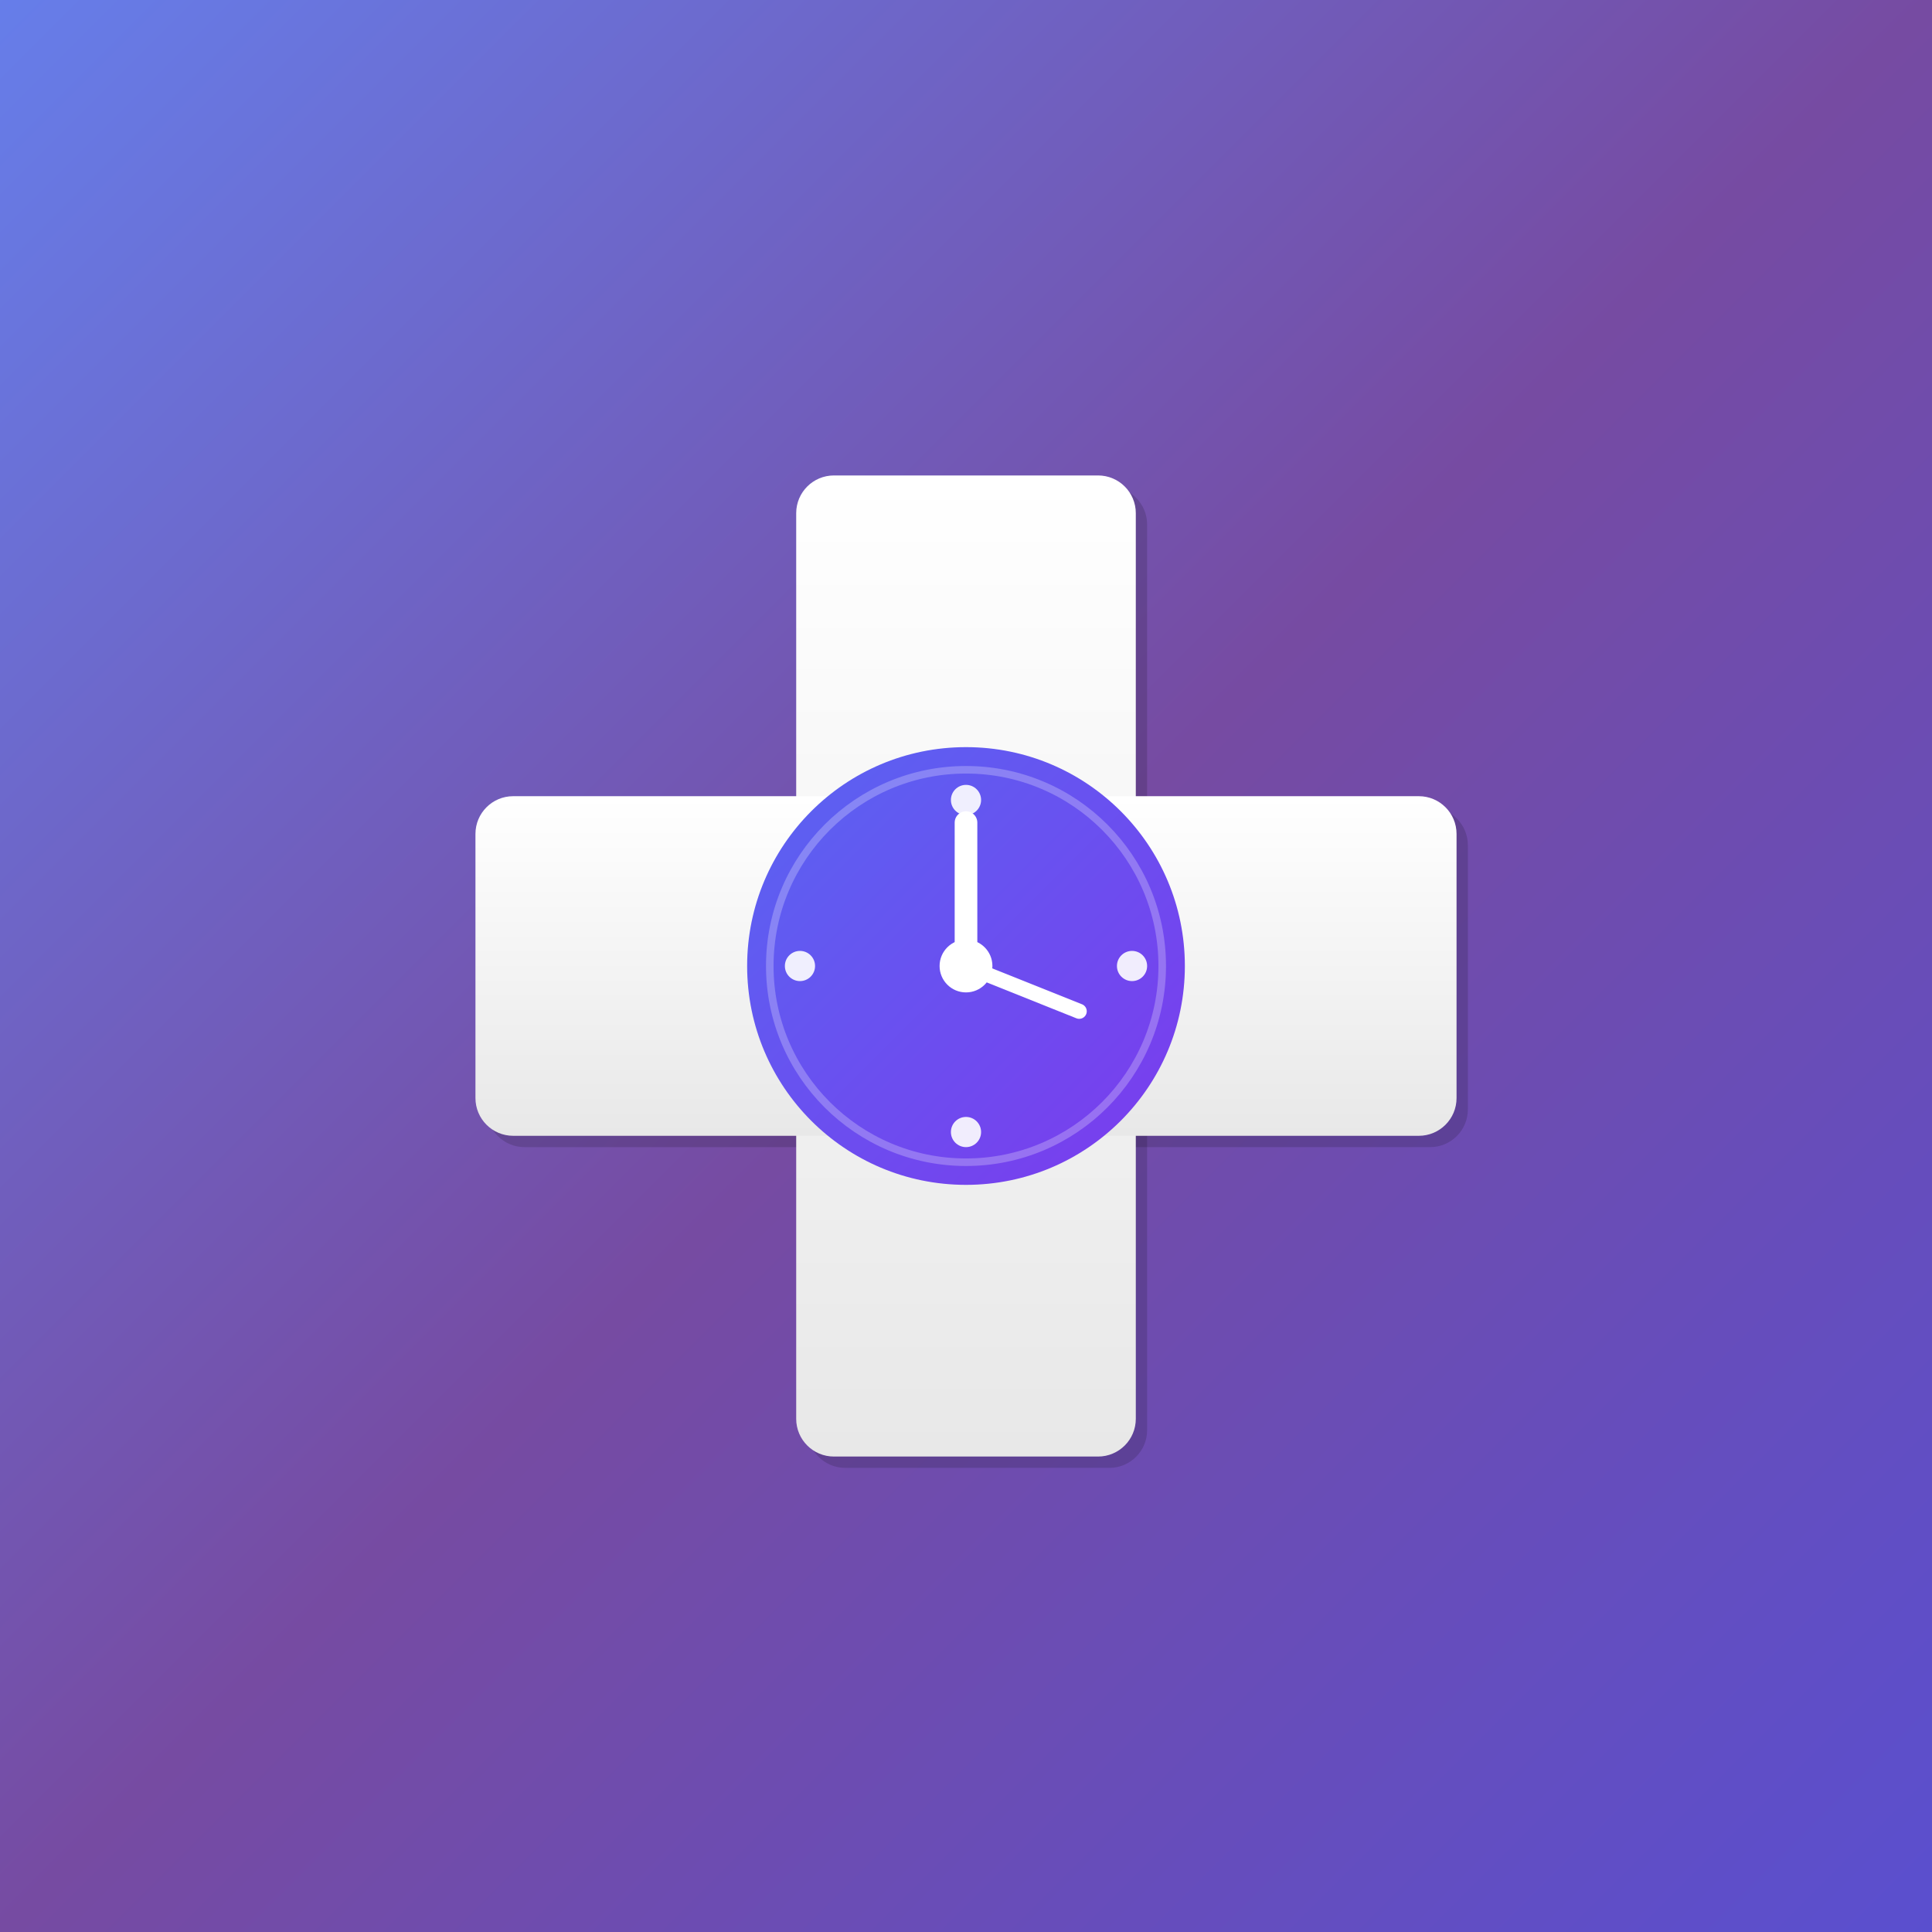
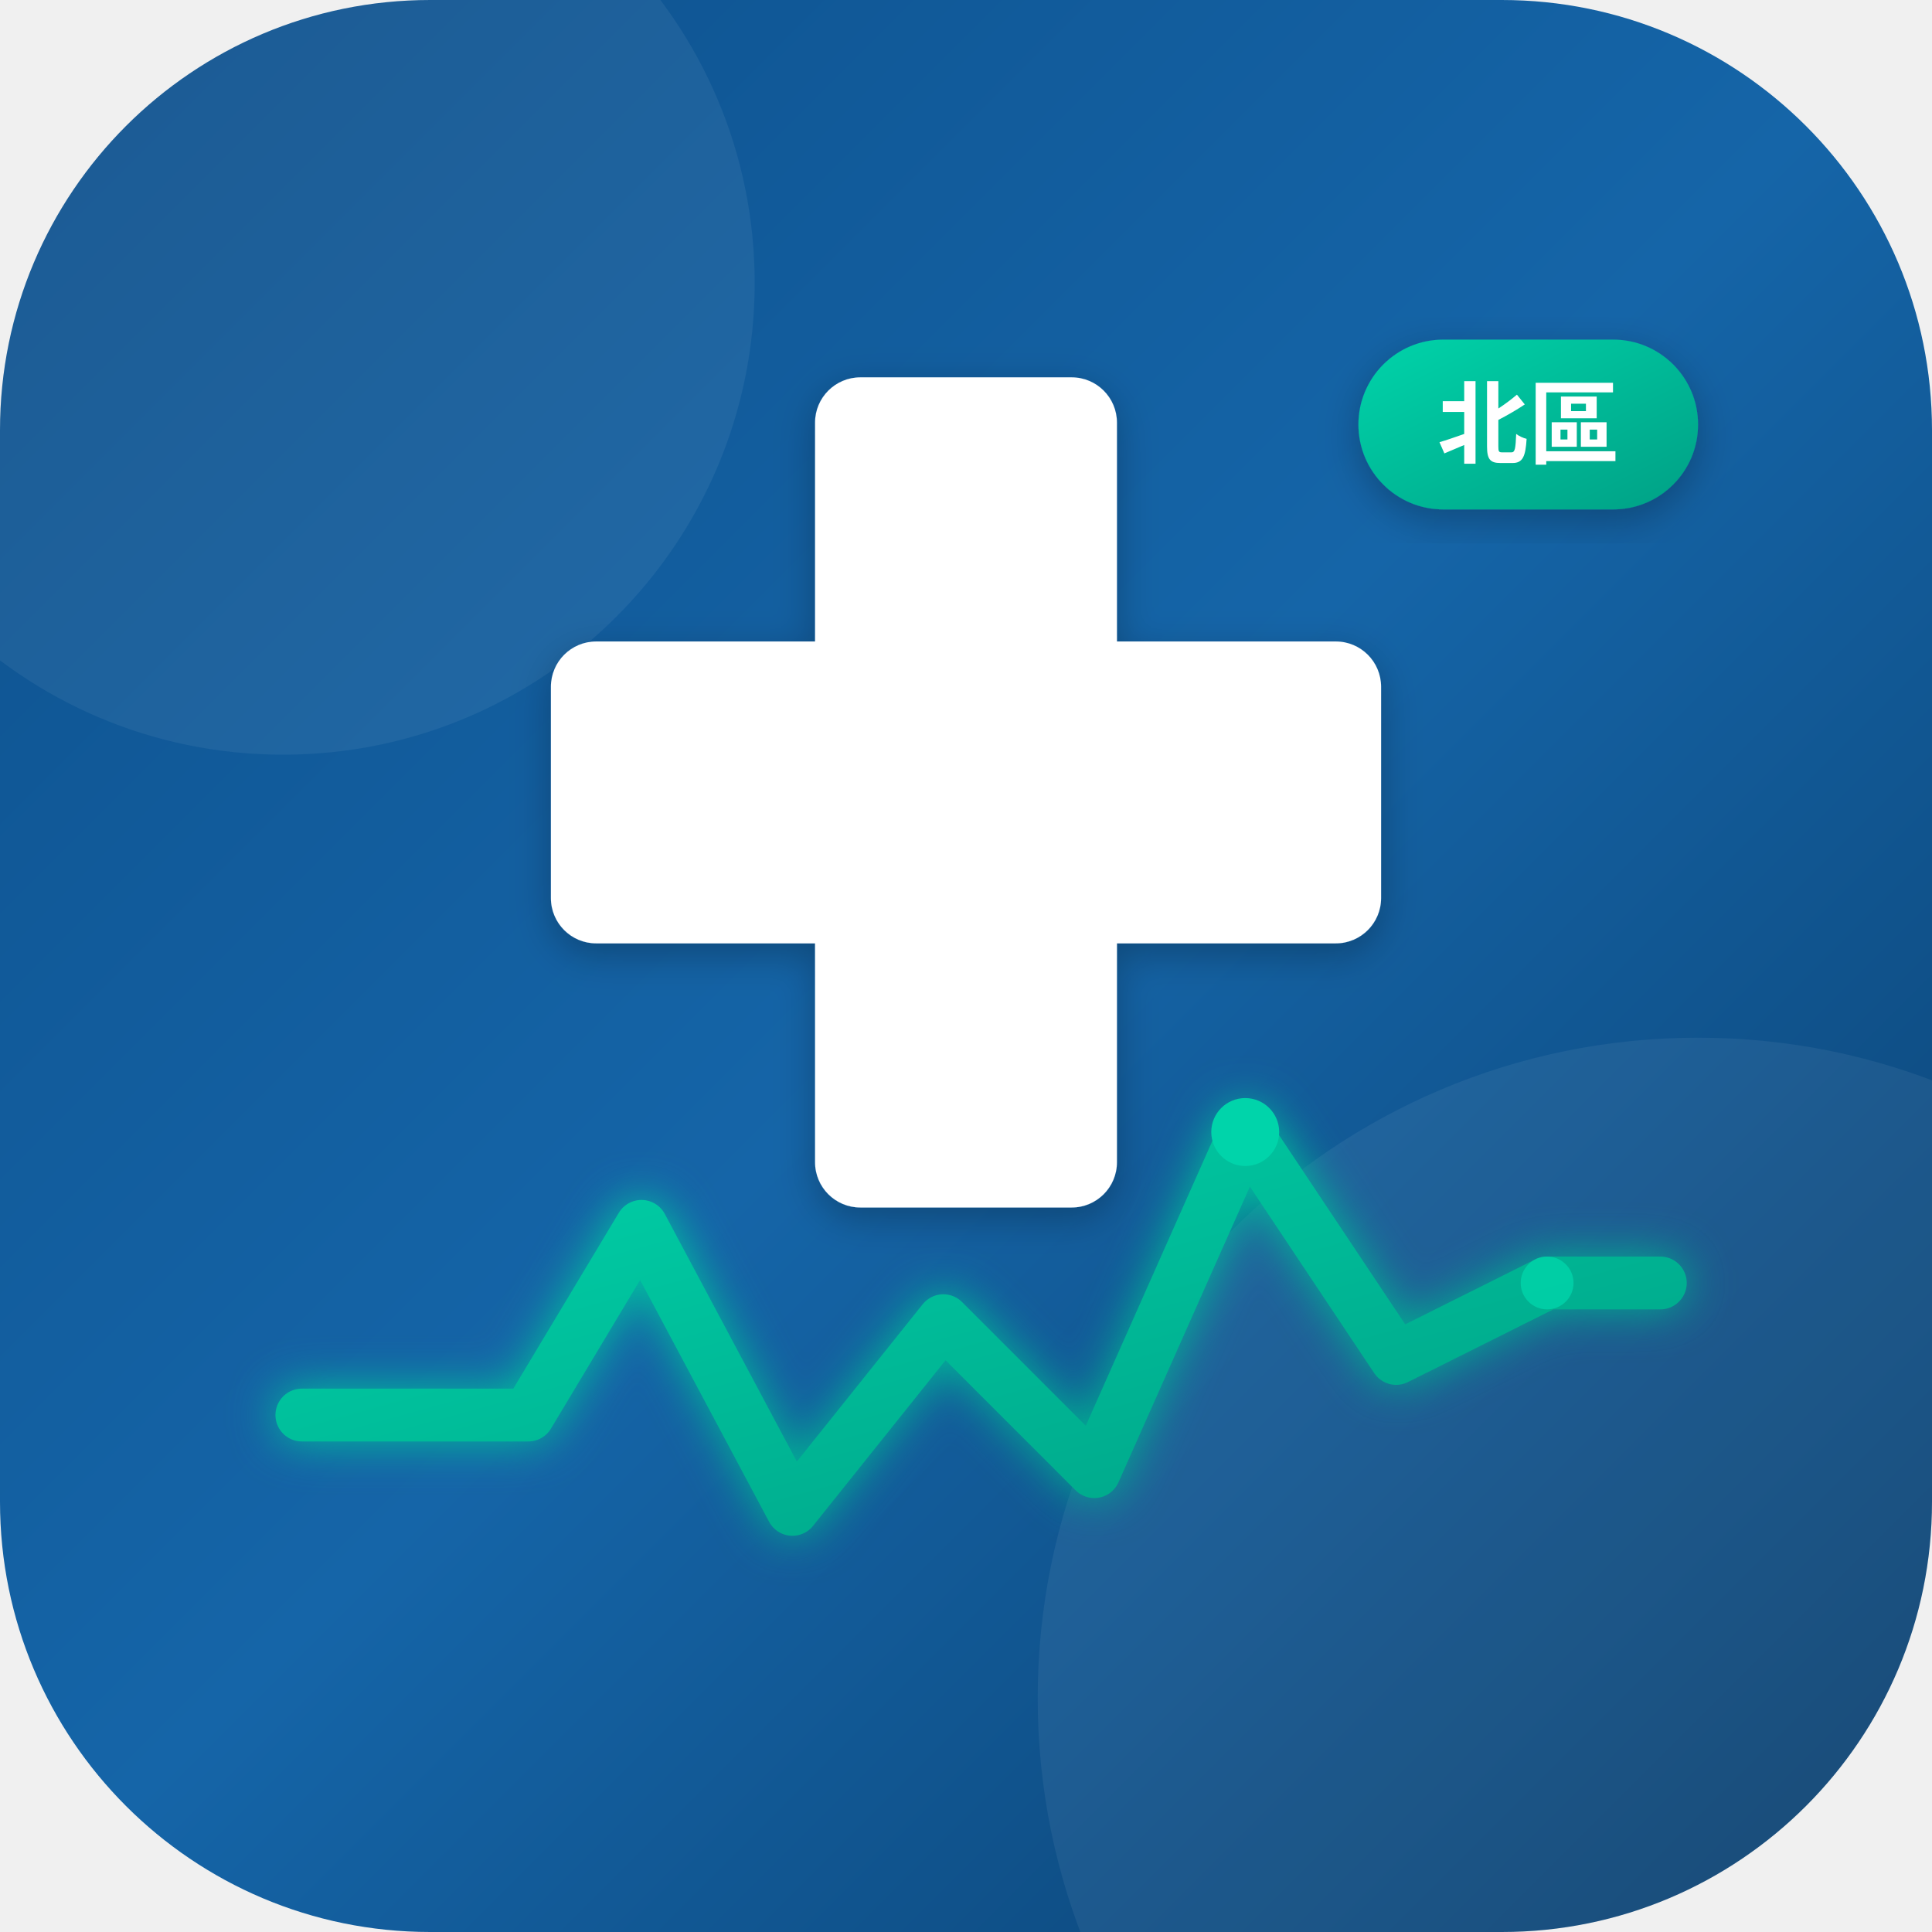
- <svg xmlns="http://www.w3.org/2000/svg" viewBox="0 0 512 512">
+ <svg xmlns="http://www.w3.org/2000/svg" viewBox="0 0 1024 1024" width="1024" height="1024">
  <defs>
-     <linearGradient id="bgGrad" x1="0%" y1="0%" x2="100%" y2="100%">
-       <stop offset="0%" style="stop-color:#667eea" />
-       <stop offset="50%" style="stop-color:#764ba2" />
-       <stop offset="100%" style="stop-color:#5a4fcf" />
+     <clipPath id="iconMask">
+       <rect x="0" y="0" width="1024" height="1024" rx="228" ry="228" />
+     </clipPath>
+     <linearGradient id="bgGradient" x1="0%" y1="0%" x2="100%" y2="100%">
+       <stop offset="0%" style="stop-color:#0D4F8B" />
+       <stop offset="50%" style="stop-color:#1565A8" />
+       <stop offset="100%" style="stop-color:#0A3D6B" />
    </linearGradient>
-     <linearGradient id="crossGrad" x1="0%" y1="0%" x2="0%" y2="100%">
-       <stop offset="0%" style="stop-color:#ffffff" />
-       <stop offset="100%" style="stop-color:#e8e8e8" />
+     <linearGradient id="accentGradient" x1="0%" y1="0%" x2="100%" y2="100%">
+       <stop offset="0%" style="stop-color:#00D4AA" />
+       <stop offset="100%" style="stop-color:#00A085" />
    </linearGradient>
-     <linearGradient id="clockBg" x1="0%" y1="0%" x2="100%" y2="100%">
-       <stop offset="0%" style="stop-color:#5865F2" />
-       <stop offset="100%" style="stop-color:#7C3AED" />
-     </linearGradient>
+     <filter id="glow" x="-50%" y="-50%" width="200%" height="200%">
+       <feGaussianBlur stdDeviation="12" result="coloredBlur" />
+       <feMerge>
+         <feMergeNode in="coloredBlur" />
+         <feMergeNode in="SourceGraphic" />
+       </feMerge>
+     </filter>
+     <filter id="shadow" x="-20%" y="-20%" width="140%" height="140%">
+       <feDropShadow dx="0" dy="6" stdDeviation="10" flood-color="#000" flood-opacity="0.25" />
+     </filter>
  </defs>
-   <rect width="512" height="512" fill="url(#bgGrad)" />
-   <rect width="512" height="512" fill="url(#bgGrad)" opacity="0.9" />
-   <g transform="translate(256, 256)">
-     <rect x="-45" y="-130" width="90" height="260" rx="10" fill="rgba(0,0,0,0.15)" transform="translate(3,3)" />
-     <rect x="-130" y="-45" width="260" height="90" rx="10" fill="rgba(0,0,0,0.15)" transform="translate(3,3)" />
-     <rect x="-45" y="-130" width="90" height="260" rx="10" fill="url(#crossGrad)" />
-     <rect x="-130" y="-45" width="260" height="90" rx="10" fill="url(#crossGrad)" />
-   </g>
-   <circle cx="256" cy="256" r="58" fill="url(#clockBg)" />
-   <circle cx="256" cy="256" r="52" fill="none" stroke="rgba(255,255,255,0.25)" stroke-width="2" />
-   <g stroke="white" stroke-linecap="round">
-     <line x1="256" y1="256" x2="256" y2="218" stroke-width="6" />
-     <line x1="256" y1="256" x2="286" y2="268" stroke-width="4" />
-   </g>
-   <circle cx="256" cy="256" r="7" fill="white" />
-   <g fill="rgba(255,255,255,0.9)">
-     <circle cx="256" cy="212" r="4" />
-     <circle cx="300" cy="256" r="4" />
-     <circle cx="256" cy="300" r="4" />
-     <circle cx="212" cy="256" r="4" />
+   <g clip-path="url(#iconMask)">
+     <rect x="0" y="0" width="1024" height="1024" fill="url(#bgGradient)" />
+     <g opacity="0.06">
+       <circle cx="150" cy="150" r="250" fill="#fff" />
+       <circle cx="900" cy="900" r="350" fill="#fff" />
+     </g>
+     <g filter="url(#shadow)" transform="translate(0, -60)">
+       <rect x="432" y="260" width="160" height="440" rx="24" fill="#fff" />
+       <rect x="292" y="400" width="440" height="160" rx="24" fill="#fff" />
+     </g>
+     <g filter="url(#glow)">
+       <path d="M160 750 L280 750 L340 650 L420 800 L500 700 L580 780 L660 600 L740 720 L820 680 L880 680" stroke="url(#accentGradient)" stroke-width="28" stroke-linecap="round" stroke-linejoin="round" fill="none" />
+     </g>
+     <circle cx="660" cy="600" r="18" fill="#00D4AA" />
+     <circle cx="820" cy="680" r="14" fill="#00D4AA" opacity="0.8" />
+     <g transform="translate(720, 180)">
+       <rect x="0" y="0" width="180" height="90" rx="45" fill="url(#accentGradient)" filter="url(#shadow)" />
+       <text x="90" y="62" text-anchor="middle" font-family="PingFang SC, Hiragino Sans GB, Microsoft YaHei, sans-serif" font-size="48" font-weight="700" fill="#fff">北區</text>
+     </g>
  </g>
</svg>
